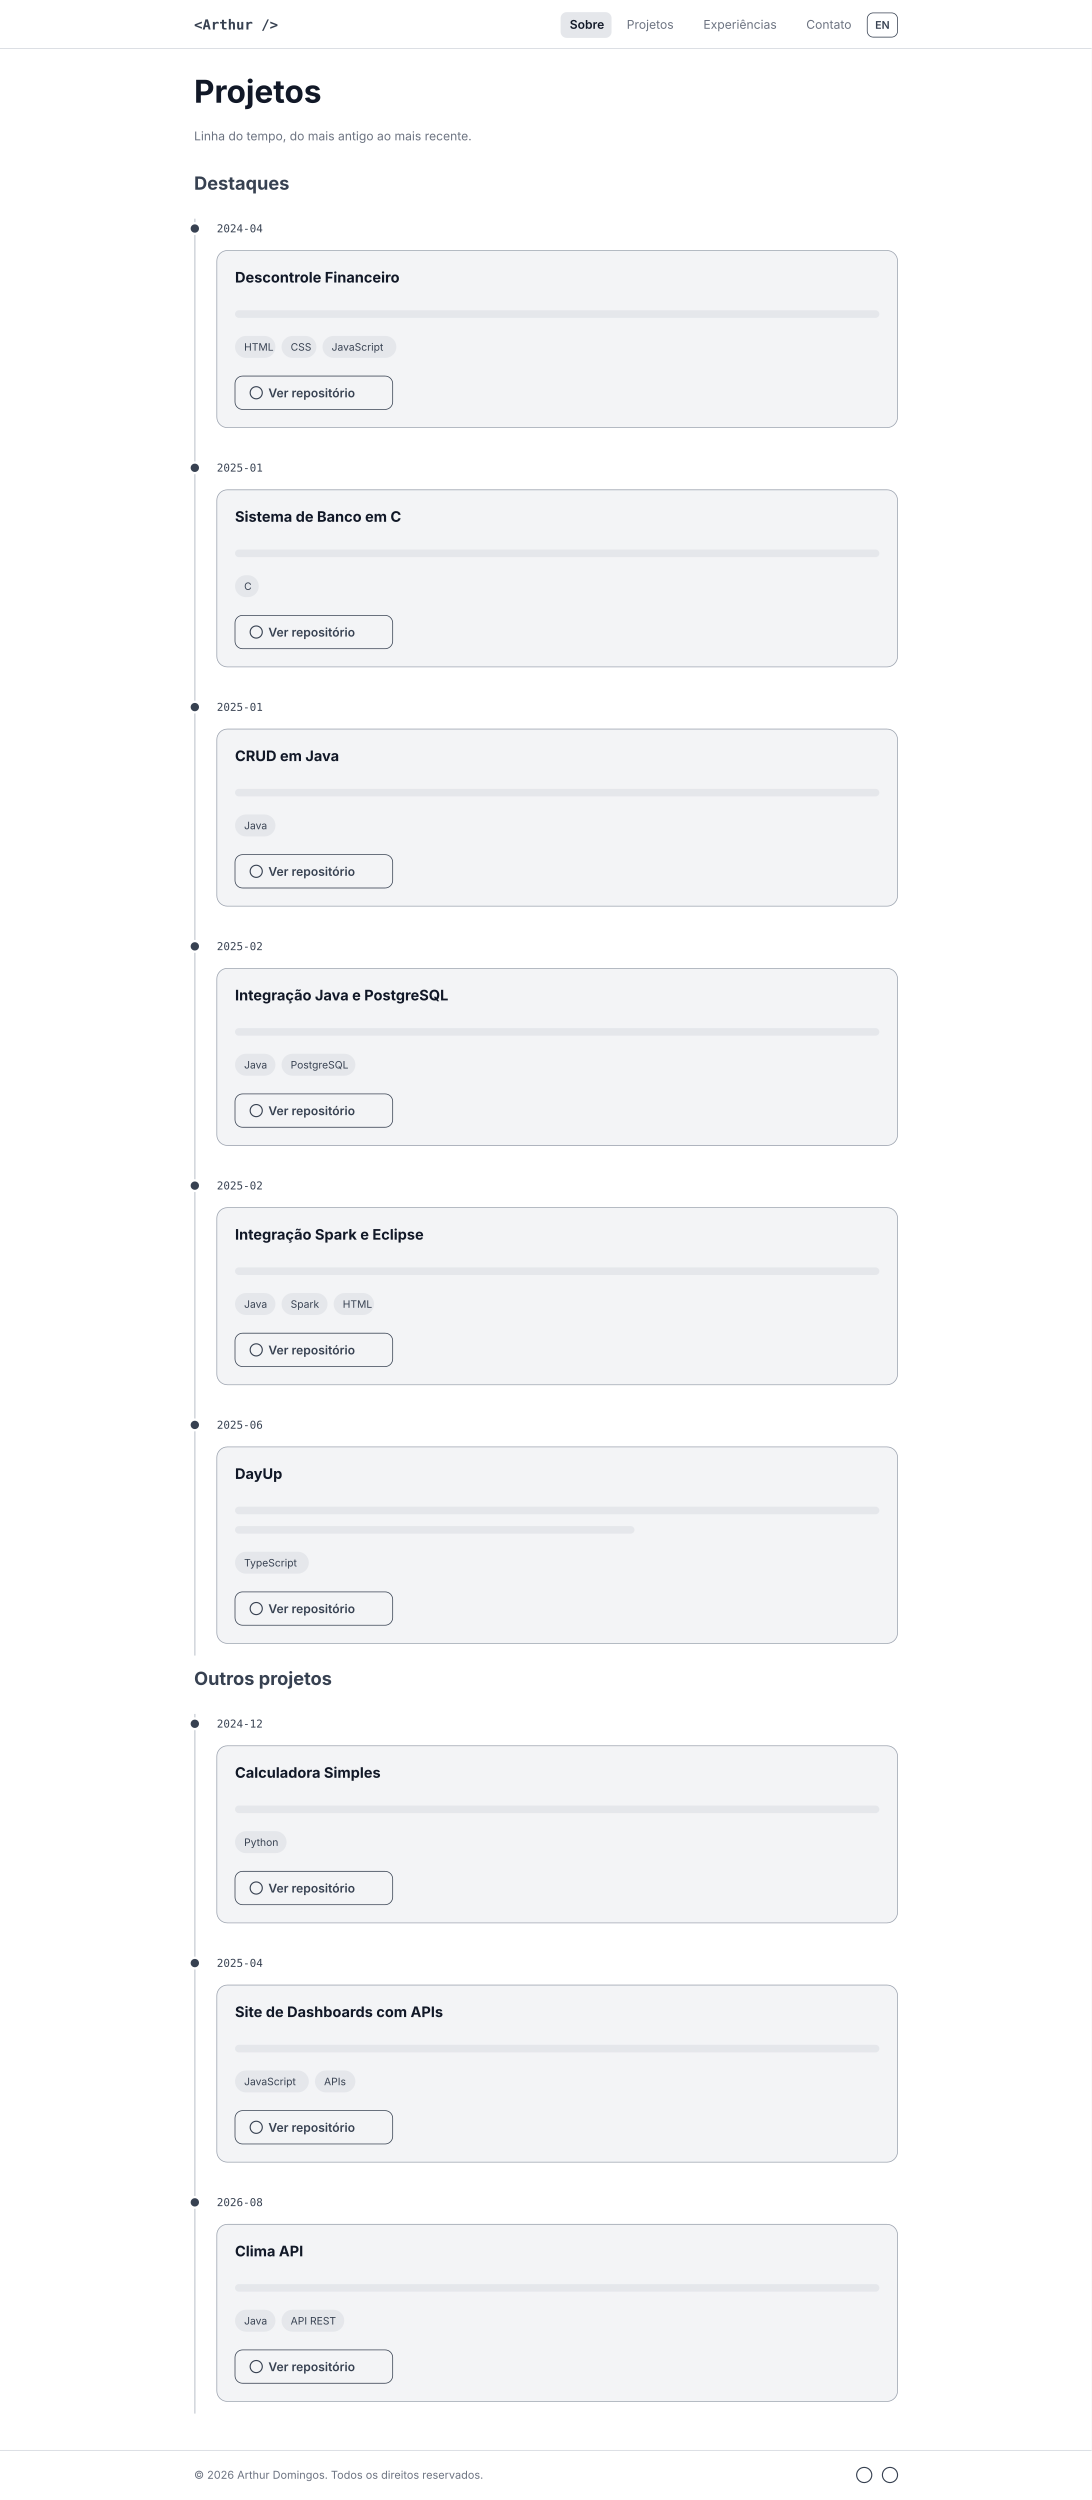
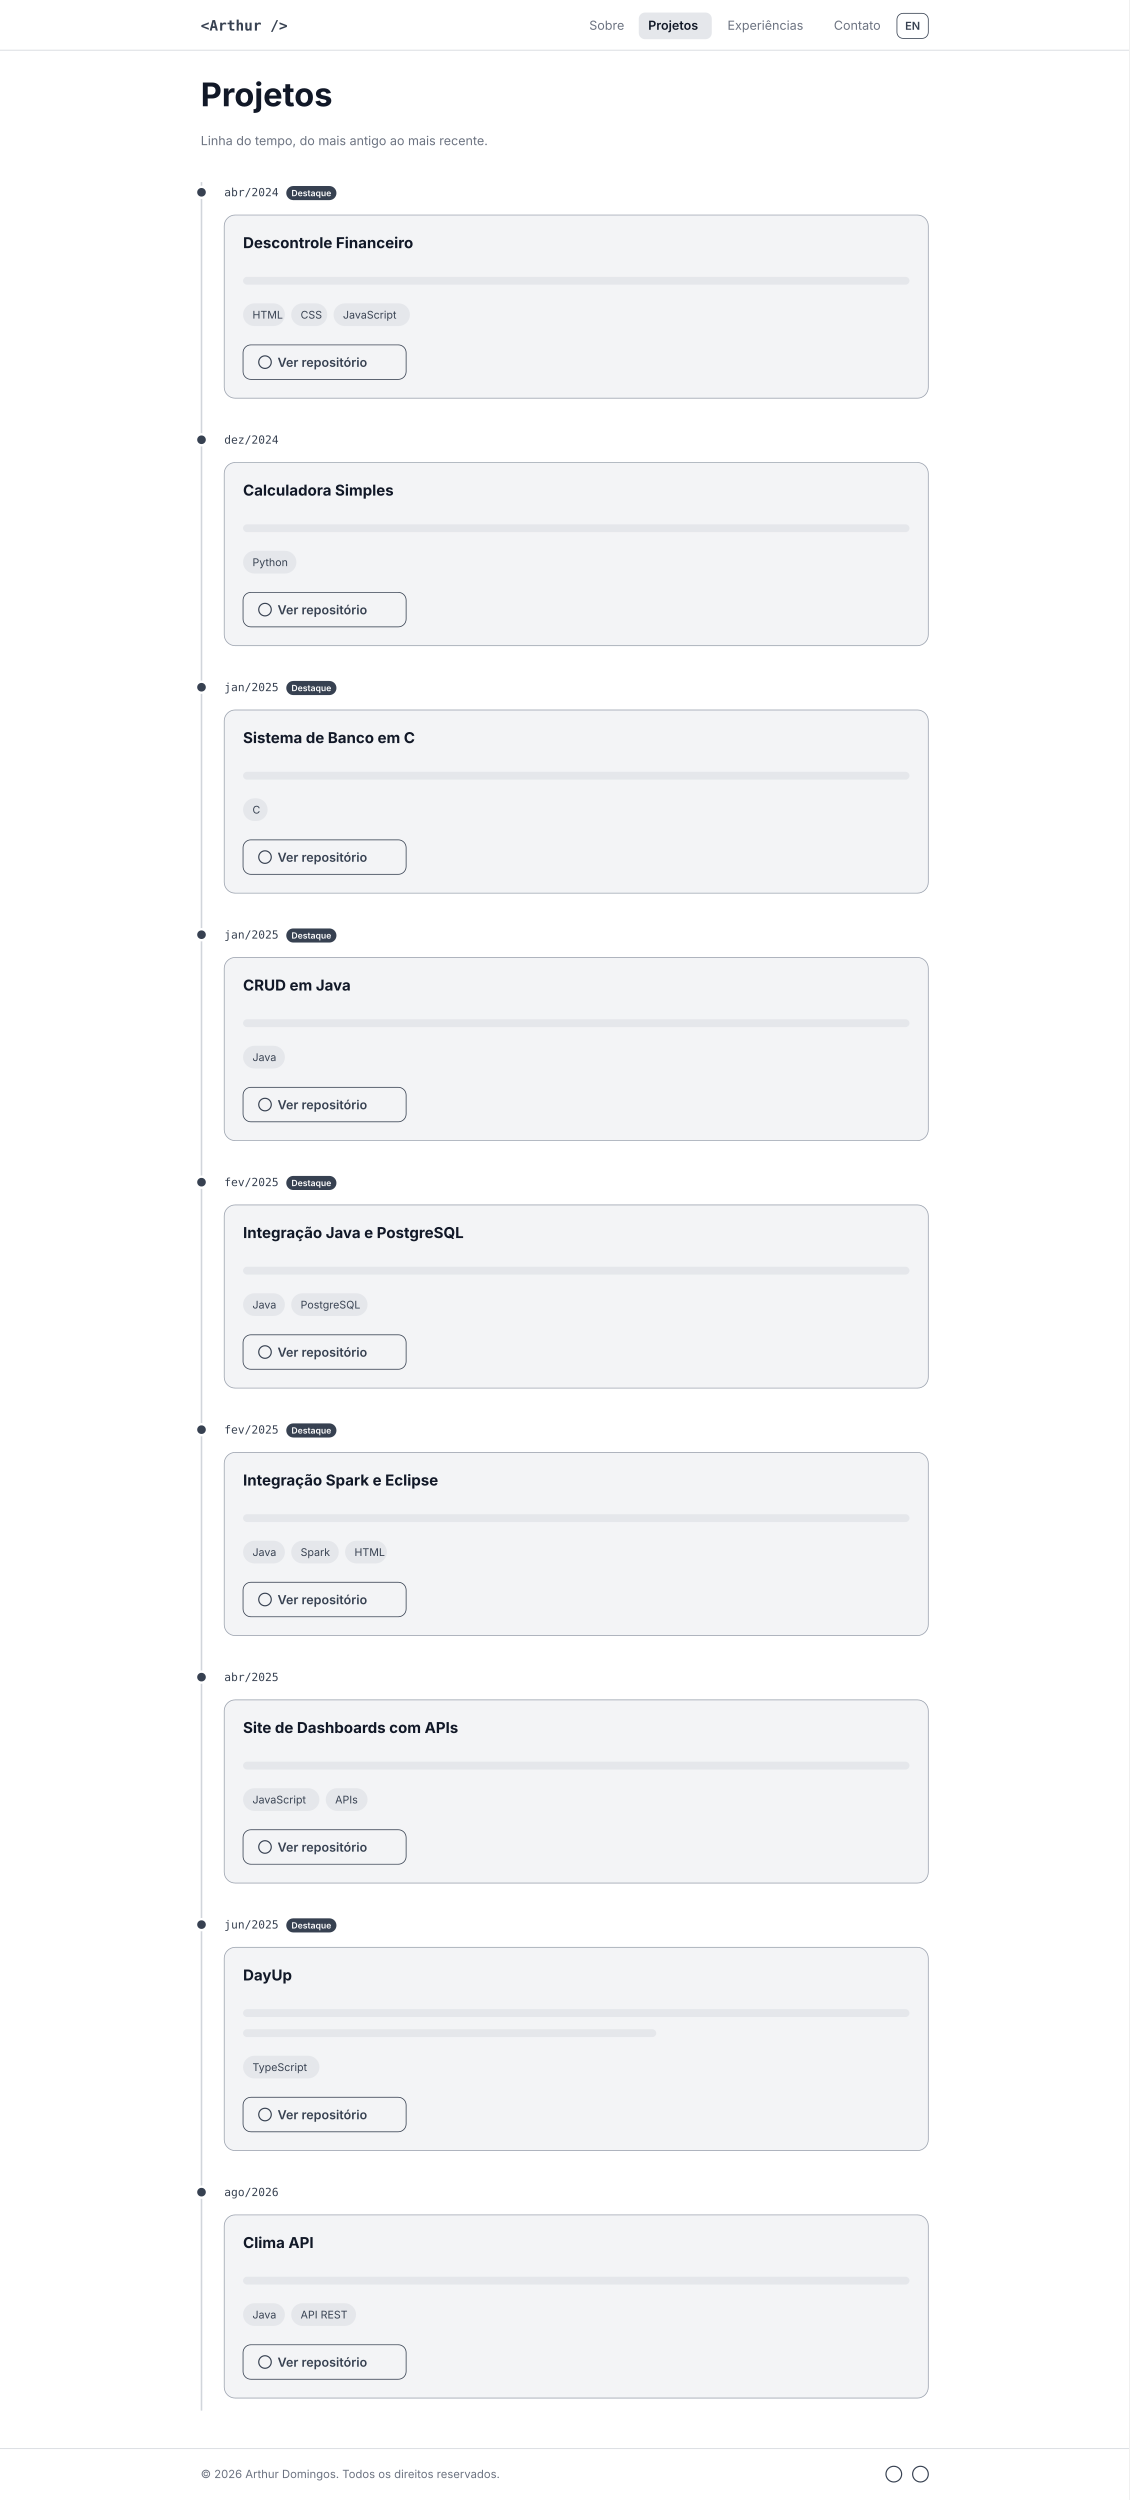
- <svg xmlns="http://www.w3.org/2000/svg" width="1440" height="3297.816" viewBox="0 0 1440 3297.816">
+ <svg xmlns="http://www.w3.org/2000/svg" width="1440" height="3188.616" viewBox="0 0 1440 3188.616">
  <g id="Desktop — 02 Projetos">
-     <rect x="0" y="0" width="1440" height="3297.816" rx="0" fill="#FFFFFF" />
+     <rect x="0" y="0" width="1440" height="3188.616" rx="0" fill="#FFFFFF" />
    <g id="Main">
      <g id="Página Projetos">
        <text x="256" y="135.52" font-family="Inter, Arial, sans-serif" font-size="41.6" font-weight="700" fill="#111827">Projetos</text>
        <text x="256" y="185.12" font-family="Inter, Arial, sans-serif" font-size="16" font-weight="400" fill="#6B7280">Linha do tempo, do mais antigo ao mais recente.</text>
-         <text x="256" y="250.256" font-family="Inter, Arial, sans-serif" font-size="24" font-weight="700" fill="#374151">Destaques</text>
-         <g id="Grupo — Destaques">
-           <g id="Timeline">
-             <line x1="257" y1="288.456" x2="257" y2="2183.896" stroke="#D1D5DB" stroke-width="2" />
-             <g id="Item 1 — Descontrole Financeiro">
-               <circle cx="257" cy="301.456" r="7" fill="#374151" stroke="#FFFFFF" stroke-width="3" />
-               <text x="286" y="306.456" font-family="Roboto Mono, monospace" font-size="14.4" font-weight="400" fill="#374151">2024-04</text>
-               <g id="Card projeto">
-                 <rect x="286" y="330.456" width="898" height="233.64" rx="14" fill="#F3F4F6" stroke="#9CA3AF" stroke-width="1" />
-                 <text x="310" y="372.696" font-family="Inter, Arial, sans-serif" font-size="19.2" font-weight="700" fill="#111827">Descontrole Financeiro</text>
-                 <rect x="310" y="409.296" width="850" height="10" rx="5" fill="#E5E7EB" />
-                 <g id="Chips">
-                   <rect x="310" y="443.096" width="53.376" height="29" rx="14.5" fill="#E5E7EB" />
-                   <text x="322" y="462.596" font-family="Inter, Arial, sans-serif" font-size="13.6" font-weight="400" fill="#374151">HTML</text>
-                   <rect x="371.376" y="443.096" width="46.032" height="29" rx="14.5" fill="#E5E7EB" />
-                   <text x="383.376" y="462.596" font-family="Inter, Arial, sans-serif" font-size="13.6" font-weight="400" fill="#374151">CSS</text>
-                   <rect x="425.408" y="443.096" width="97.44" height="29" rx="14.5" fill="#E5E7EB" />
-                   <text x="437.408" y="462.596" font-family="Inter, Arial, sans-serif" font-size="13.6" font-weight="400" fill="#374151">JavaScript</text>
-                 </g>
-                 <g id="Botão / Ver repositório">
-                   <rect x="310" y="496.096" width="208" height="44" rx="10" fill="none" stroke="#374151" stroke-width="1" />
-                   <circle cx="338" cy="518.096" r="8" fill="none" stroke="#374151" stroke-width="1.5" />
-                   <text x="354" y="524.096" font-family="Inter, Arial, sans-serif" font-size="16" font-weight="600" fill="#374151">Ver repositório</text>
-                 </g>
-               </g>
-             </g>
-             <g id="Item 2 — Sistema de Banco em C">
-               <circle cx="257" cy="617.096" r="7" fill="#374151" stroke="#FFFFFF" stroke-width="3" />
-               <text x="286" y="622.096" font-family="Roboto Mono, monospace" font-size="14.4" font-weight="400" fill="#374151">2025-01</text>
-               <g id="Card projeto">
-                 <rect x="286" y="646.096" width="898" height="233.64" rx="14" fill="#F3F4F6" stroke="#9CA3AF" stroke-width="1" />
-                 <text x="310" y="688.336" font-family="Inter, Arial, sans-serif" font-size="19.2" font-weight="700" fill="#111827">Sistema de Banco em C</text>
-                 <rect x="310" y="724.936" width="850" height="10" rx="5" fill="#E5E7EB" />
-                 <g id="Chips">
-                   <rect x="310" y="758.736" width="31.344" height="29" rx="14.5" fill="#E5E7EB" />
-                   <text x="322" y="778.236" font-family="Inter, Arial, sans-serif" font-size="13.6" font-weight="400" fill="#374151">C</text>
-                 </g>
-                 <g id="Botão / Ver repositório">
-                   <rect x="310" y="811.736" width="208" height="44" rx="10" fill="none" stroke="#374151" stroke-width="1" />
-                   <circle cx="338" cy="833.736" r="8" fill="none" stroke="#374151" stroke-width="1.5" />
-                   <text x="354" y="839.736" font-family="Inter, Arial, sans-serif" font-size="16" font-weight="600" fill="#374151">Ver repositório</text>
-                 </g>
-               </g>
-             </g>
-             <g id="Item 3 — CRUD em Java">
-               <circle cx="257" cy="932.736" r="7" fill="#374151" stroke="#FFFFFF" stroke-width="3" />
-               <text x="286" y="937.736" font-family="Roboto Mono, monospace" font-size="14.4" font-weight="400" fill="#374151">2025-01</text>
-               <g id="Card projeto">
-                 <rect x="286" y="961.736" width="898" height="233.64" rx="14" fill="#F3F4F6" stroke="#9CA3AF" stroke-width="1" />
-                 <text x="310" y="1003.976" font-family="Inter, Arial, sans-serif" font-size="19.2" font-weight="700" fill="#111827">CRUD em Java</text>
-                 <rect x="310" y="1040.576" width="850" height="10" rx="5" fill="#E5E7EB" />
-                 <g id="Chips">
-                   <rect x="310" y="1074.376" width="53.376" height="29" rx="14.5" fill="#E5E7EB" />
-                   <text x="322" y="1093.876" font-family="Inter, Arial, sans-serif" font-size="13.6" font-weight="400" fill="#374151">Java</text>
-                 </g>
-                 <g id="Botão / Ver repositório">
-                   <rect x="310" y="1127.376" width="208" height="44" rx="10" fill="none" stroke="#374151" stroke-width="1" />
-                   <circle cx="338" cy="1149.376" r="8" fill="none" stroke="#374151" stroke-width="1.5" />
-                   <text x="354" y="1155.376" font-family="Inter, Arial, sans-serif" font-size="16" font-weight="600" fill="#374151">Ver repositório</text>
-                 </g>
-               </g>
-             </g>
-             <g id="Item 4 — Integração Java e PostgreSQL">
-               <circle cx="257" cy="1248.376" r="7" fill="#374151" stroke="#FFFFFF" stroke-width="3" />
-               <text x="286" y="1253.376" font-family="Roboto Mono, monospace" font-size="14.4" font-weight="400" fill="#374151">2025-02</text>
-               <g id="Card projeto">
-                 <rect x="286" y="1277.376" width="898" height="233.64" rx="14" fill="#F3F4F6" stroke="#9CA3AF" stroke-width="1" />
-                 <text x="310" y="1319.616" font-family="Inter, Arial, sans-serif" font-size="19.2" font-weight="700" fill="#111827">Integração Java e PostgreSQL</text>
-                 <rect x="310" y="1356.216" width="850" height="10" rx="5" fill="#E5E7EB" />
-                 <g id="Chips">
-                   <rect x="310" y="1390.016" width="53.376" height="29" rx="14.5" fill="#E5E7EB" />
-                   <text x="322" y="1409.516" font-family="Inter, Arial, sans-serif" font-size="13.6" font-weight="400" fill="#374151">Java</text>
-                   <rect x="371.376" y="1390.016" width="97.44" height="29" rx="14.5" fill="#E5E7EB" />
-                   <text x="383.376" y="1409.516" font-family="Inter, Arial, sans-serif" font-size="13.6" font-weight="400" fill="#374151">PostgreSQL</text>
-                 </g>
-                 <g id="Botão / Ver repositório">
-                   <rect x="310" y="1443.016" width="208" height="44" rx="10" fill="none" stroke="#374151" stroke-width="1" />
-                   <circle cx="338" cy="1465.016" r="8" fill="none" stroke="#374151" stroke-width="1.5" />
-                   <text x="354" y="1471.016" font-family="Inter, Arial, sans-serif" font-size="16" font-weight="600" fill="#374151">Ver repositório</text>
-                 </g>
-               </g>
-             </g>
-             <g id="Item 5 — Integração Spark e Eclipse">
-               <circle cx="257" cy="1564.016" r="7" fill="#374151" stroke="#FFFFFF" stroke-width="3" />
-               <text x="286" y="1569.016" font-family="Roboto Mono, monospace" font-size="14.4" font-weight="400" fill="#374151">2025-02</text>
-               <g id="Card projeto">
-                 <rect x="286" y="1593.016" width="898" height="233.64" rx="14" fill="#F3F4F6" stroke="#9CA3AF" stroke-width="1" />
-                 <text x="310" y="1635.256" font-family="Inter, Arial, sans-serif" font-size="19.2" font-weight="700" fill="#111827">Integração Spark e Eclipse</text>
-                 <rect x="310" y="1671.856" width="850" height="10" rx="5" fill="#E5E7EB" />
-                 <g id="Chips">
-                   <rect x="310" y="1705.656" width="53.376" height="29" rx="14.5" fill="#E5E7EB" />
-                   <text x="322" y="1725.156" font-family="Inter, Arial, sans-serif" font-size="13.6" font-weight="400" fill="#374151">Java</text>
-                   <rect x="371.376" y="1705.656" width="60.72" height="29" rx="14.5" fill="#E5E7EB" />
-                   <text x="383.376" y="1725.156" font-family="Inter, Arial, sans-serif" font-size="13.6" font-weight="400" fill="#374151">Spark</text>
-                   <rect x="440.096" y="1705.656" width="53.376" height="29" rx="14.5" fill="#E5E7EB" />
-                   <text x="452.096" y="1725.156" font-family="Inter, Arial, sans-serif" font-size="13.6" font-weight="400" fill="#374151">HTML</text>
-                 </g>
-                 <g id="Botão / Ver repositório">
-                   <rect x="310" y="1758.656" width="208" height="44" rx="10" fill="none" stroke="#374151" stroke-width="1" />
-                   <circle cx="338" cy="1780.656" r="8" fill="none" stroke="#374151" stroke-width="1.5" />
-                   <text x="354" y="1786.656" font-family="Inter, Arial, sans-serif" font-size="16" font-weight="600" fill="#374151">Ver repositório</text>
-                 </g>
-               </g>
-             </g>
-             <g id="Item 6 — DayUp">
-               <circle cx="257" cy="1879.656" r="7" fill="#374151" stroke="#FFFFFF" stroke-width="3" />
-               <text x="286" y="1884.656" font-family="Roboto Mono, monospace" font-size="14.4" font-weight="400" fill="#374151">2025-06</text>
-               <g id="Card projeto">
-                 <rect x="286" y="1908.656" width="898" height="259.24" rx="14" fill="#F3F4F6" stroke="#9CA3AF" stroke-width="1" />
-                 <text x="310" y="1950.896" font-family="Inter, Arial, sans-serif" font-size="19.2" font-weight="700" fill="#111827">DayUp</text>
-                 <rect x="310" y="1987.496" width="850" height="10" rx="5" fill="#E5E7EB" />
-                 <rect x="310" y="2013.096" width="527" height="10" rx="5" fill="#E5E7EB" />
-                 <g id="Chips">
-                   <rect x="310" y="2046.896" width="97.44" height="29" rx="14.5" fill="#E5E7EB" />
-                   <text x="322" y="2066.396" font-family="Inter, Arial, sans-serif" font-size="13.6" font-weight="400" fill="#374151">TypeScript</text>
-                 </g>
-                 <g id="Botão / Ver repositório">
-                   <rect x="310" y="2099.896" width="208" height="44" rx="10" fill="none" stroke="#374151" stroke-width="1" />
-                   <circle cx="338" cy="2121.896" r="8" fill="none" stroke="#374151" stroke-width="1.5" />
-                   <text x="354" y="2127.896" font-family="Inter, Arial, sans-serif" font-size="16" font-weight="600" fill="#374151">Ver repositório</text>
-                 </g>
-               </g>
-             </g>
-           </g>
-         </g>
-         <text x="256" y="2222.696" font-family="Inter, Arial, sans-serif" font-size="24" font-weight="700" fill="#374151">Outros projetos</text>
-         <g id="Grupo — Outros projetos">
-           <g id="Timeline">
-             <line x1="257" y1="2260.896" x2="257" y2="3183.816" stroke="#D1D5DB" stroke-width="2" />
-             <g id="Item 1 — Calculadora Simples">
-               <circle cx="257" cy="2273.896" r="7" fill="#374151" stroke="#FFFFFF" stroke-width="3" />
-               <text x="286" y="2278.896" font-family="Roboto Mono, monospace" font-size="14.4" font-weight="400" fill="#374151">2024-12</text>
-               <g id="Card projeto">
-                 <rect x="286" y="2302.896" width="898" height="233.64" rx="14" fill="#F3F4F6" stroke="#9CA3AF" stroke-width="1" />
-                 <text x="310" y="2345.136" font-family="Inter, Arial, sans-serif" font-size="19.2" font-weight="700" fill="#111827">Calculadora Simples</text>
-                 <rect x="310" y="2381.736" width="850" height="10" rx="5" fill="#E5E7EB" />
-                 <g id="Chips">
-                   <rect x="310" y="2415.536" width="68.064" height="29" rx="14.5" fill="#E5E7EB" />
-                   <text x="322" y="2435.036" font-family="Inter, Arial, sans-serif" font-size="13.6" font-weight="400" fill="#374151">Python</text>
-                 </g>
-                 <g id="Botão / Ver repositório">
-                   <rect x="310" y="2468.536" width="208" height="44" rx="10" fill="none" stroke="#374151" stroke-width="1" />
-                   <circle cx="338" cy="2490.536" r="8" fill="none" stroke="#374151" stroke-width="1.5" />
-                   <text x="354" y="2496.536" font-family="Inter, Arial, sans-serif" font-size="16" font-weight="600" fill="#374151">Ver repositório</text>
-                 </g>
-               </g>
-             </g>
-             <g id="Item 2 — Site de Dashboards com APIs">
-               <circle cx="257" cy="2589.536" r="7" fill="#374151" stroke="#FFFFFF" stroke-width="3" />
-               <text x="286" y="2594.536" font-family="Roboto Mono, monospace" font-size="14.4" font-weight="400" fill="#374151">2025-04</text>
-               <g id="Card projeto">
-                 <rect x="286" y="2618.536" width="898" height="233.64" rx="14" fill="#F3F4F6" stroke="#9CA3AF" stroke-width="1" />
-                 <text x="310" y="2660.776" font-family="Inter, Arial, sans-serif" font-size="19.2" font-weight="700" fill="#111827">Site de Dashboards com APIs</text>
-                 <rect x="310" y="2697.376" width="850" height="10" rx="5" fill="#E5E7EB" />
-                 <g id="Chips">
-                   <rect x="310" y="2731.176" width="97.44" height="29" rx="14.5" fill="#E5E7EB" />
-                   <text x="322" y="2750.676" font-family="Inter, Arial, sans-serif" font-size="13.6" font-weight="400" fill="#374151">JavaScript</text>
-                   <rect x="415.44" y="2731.176" width="53.376" height="29" rx="14.5" fill="#E5E7EB" />
-                   <text x="427.44" y="2750.676" font-family="Inter, Arial, sans-serif" font-size="13.6" font-weight="400" fill="#374151">APIs</text>
-                 </g>
-                 <g id="Botão / Ver repositório">
-                   <rect x="310" y="2784.176" width="208" height="44" rx="10" fill="none" stroke="#374151" stroke-width="1" />
-                   <circle cx="338" cy="2806.176" r="8" fill="none" stroke="#374151" stroke-width="1.5" />
-                   <text x="354" y="2812.176" font-family="Inter, Arial, sans-serif" font-size="16" font-weight="600" fill="#374151">Ver repositório</text>
-                 </g>
-               </g>
-             </g>
-             <g id="Item 3 — Clima API">
-               <circle cx="257" cy="2905.176" r="7" fill="#374151" stroke="#FFFFFF" stroke-width="3" />
-               <text x="286" y="2910.176" font-family="Roboto Mono, monospace" font-size="14.4" font-weight="400" fill="#374151">2026-08</text>
-               <g id="Card projeto">
-                 <rect x="286" y="2934.176" width="898" height="233.64" rx="14" fill="#F3F4F6" stroke="#9CA3AF" stroke-width="1" />
-                 <text x="310" y="2976.416" font-family="Inter, Arial, sans-serif" font-size="19.2" font-weight="700" fill="#111827">Clima API</text>
-                 <rect x="310" y="3013.016" width="850" height="10" rx="5" fill="#E5E7EB" />
-                 <g id="Chips">
-                   <rect x="310" y="3046.816" width="53.376" height="29" rx="14.5" fill="#E5E7EB" />
-                   <text x="322" y="3066.316" font-family="Inter, Arial, sans-serif" font-size="13.6" font-weight="400" fill="#374151">Java</text>
-                   <rect x="371.376" y="3046.816" width="82.752" height="29" rx="14.5" fill="#E5E7EB" />
-                   <text x="383.376" y="3066.316" font-family="Inter, Arial, sans-serif" font-size="13.6" font-weight="400" fill="#374151">API REST</text>
-                 </g>
-                 <g id="Botão / Ver repositório">
-                   <rect x="310" y="3099.816" width="208" height="44" rx="10" fill="none" stroke="#374151" stroke-width="1" />
-                   <circle cx="338" cy="3121.816" r="8" fill="none" stroke="#374151" stroke-width="1.5" />
-                   <text x="354" y="3127.816" font-family="Inter, Arial, sans-serif" font-size="16" font-weight="600" fill="#374151">Ver repositório</text>
-                 </g>
+         <g id="Timeline">
+           <line x1="257" y1="232.256" x2="257" y2="3074.616" stroke="#D1D5DB" stroke-width="2" />
+           <g id="Item 1 — Descontrole Financeiro" transform="translate(0 -56.2)">
+             <circle cx="257" cy="301.456" r="7" fill="#374151" stroke="#FFFFFF" stroke-width="3" />
+             <text x="286" y="306.456" font-family="Roboto Mono, monospace" font-size="14.4" font-weight="400" fill="#374151">abr/2024</text>
+             <g id="Selo Destaque">
+               <rect x="365.12" y="293.456" width="64" height="18" rx="9" fill="#374151" />
+               <text x="397.12" y="306.456" font-family="Inter, Arial, sans-serif" font-size="11" font-weight="600" fill="#fff" text-anchor="middle">Destaque</text>
+             </g>
+             <g id="Card projeto">
+               <rect x="286" y="330.456" width="898" height="233.64" rx="14" fill="#F3F4F6" stroke="#9CA3AF" stroke-width="1" />
+               <text x="310" y="372.696" font-family="Inter, Arial, sans-serif" font-size="19.2" font-weight="700" fill="#111827">Descontrole Financeiro</text>
+               <rect x="310" y="409.296" width="850" height="10" rx="5" fill="#E5E7EB" />
+               <g id="Chips">
+                 <rect x="310" y="443.096" width="53.376" height="29" rx="14.5" fill="#E5E7EB" />
+                 <text x="322" y="462.596" font-family="Inter, Arial, sans-serif" font-size="13.6" font-weight="400" fill="#374151">HTML</text>
+                 <rect x="371.376" y="443.096" width="46.032" height="29" rx="14.5" fill="#E5E7EB" />
+                 <text x="383.376" y="462.596" font-family="Inter, Arial, sans-serif" font-size="13.6" font-weight="400" fill="#374151">CSS</text>
+                 <rect x="425.408" y="443.096" width="97.44" height="29" rx="14.5" fill="#E5E7EB" />
+                 <text x="437.408" y="462.596" font-family="Inter, Arial, sans-serif" font-size="13.6" font-weight="400" fill="#374151">JavaScript</text>
+               </g>
+               <g id="Botão / Ver repositório">
+                 <rect x="310" y="496.096" width="208" height="44" rx="10" fill="none" stroke="#374151" stroke-width="1" />
+                 <circle cx="338" cy="518.096" r="8" fill="none" stroke="#374151" stroke-width="1.5" />
+                 <text x="354" y="524.096" font-family="Inter, Arial, sans-serif" font-size="16" font-weight="600" fill="#374151">Ver repositório</text>
+               </g>
+             </g>
+           </g>
+           <g id="Item 2 — Calculadora Simples" transform="translate(0 -1713)">
+             <circle cx="257" cy="2273.896" r="7" fill="#374151" stroke="#FFFFFF" stroke-width="3" />
+             <text x="286" y="2278.896" font-family="Roboto Mono, monospace" font-size="14.4" font-weight="400" fill="#374151">dez/2024</text>
+             <g id="Card projeto">
+               <rect x="286" y="2302.896" width="898" height="233.64" rx="14" fill="#F3F4F6" stroke="#9CA3AF" stroke-width="1" />
+               <text x="310" y="2345.136" font-family="Inter, Arial, sans-serif" font-size="19.2" font-weight="700" fill="#111827">Calculadora Simples</text>
+               <rect x="310" y="2381.736" width="850" height="10" rx="5" fill="#E5E7EB" />
+               <g id="Chips">
+                 <rect x="310" y="2415.536" width="68.064" height="29" rx="14.5" fill="#E5E7EB" />
+                 <text x="322" y="2435.036" font-family="Inter, Arial, sans-serif" font-size="13.6" font-weight="400" fill="#374151">Python</text>
+               </g>
+               <g id="Botão / Ver repositório">
+                 <rect x="310" y="2468.536" width="208" height="44" rx="10" fill="none" stroke="#374151" stroke-width="1" />
+                 <circle cx="338" cy="2490.536" r="8" fill="none" stroke="#374151" stroke-width="1.5" />
+                 <text x="354" y="2496.536" font-family="Inter, Arial, sans-serif" font-size="16" font-weight="600" fill="#374151">Ver repositório</text>
+               </g>
+             </g>
+           </g>
+           <g id="Item 3 — Sistema de Banco em C" transform="translate(0 259.44)">
+             <circle cx="257" cy="617.096" r="7" fill="#374151" stroke="#FFFFFF" stroke-width="3" />
+             <text x="286" y="622.096" font-family="Roboto Mono, monospace" font-size="14.4" font-weight="400" fill="#374151">jan/2025</text>
+             <g id="Selo Destaque">
+               <rect x="365.12" y="609.096" width="64" height="18" rx="9" fill="#374151" />
+               <text x="397.12" y="622.096" font-family="Inter, Arial, sans-serif" font-size="11" font-weight="600" fill="#fff" text-anchor="middle">Destaque</text>
+             </g>
+             <g id="Card projeto">
+               <rect x="286" y="646.096" width="898" height="233.64" rx="14" fill="#F3F4F6" stroke="#9CA3AF" stroke-width="1" />
+               <text x="310" y="688.336" font-family="Inter, Arial, sans-serif" font-size="19.2" font-weight="700" fill="#111827">Sistema de Banco em C</text>
+               <rect x="310" y="724.936" width="850" height="10" rx="5" fill="#E5E7EB" />
+               <g id="Chips">
+                 <rect x="310" y="758.736" width="31.344" height="29" rx="14.5" fill="#E5E7EB" />
+                 <text x="322" y="778.236" font-family="Inter, Arial, sans-serif" font-size="13.6" font-weight="400" fill="#374151">C</text>
+               </g>
+               <g id="Botão / Ver repositório">
+                 <rect x="310" y="811.736" width="208" height="44" rx="10" fill="none" stroke="#374151" stroke-width="1" />
+                 <circle cx="338" cy="833.736" r="8" fill="none" stroke="#374151" stroke-width="1.5" />
+                 <text x="354" y="839.736" font-family="Inter, Arial, sans-serif" font-size="16" font-weight="600" fill="#374151">Ver repositório</text>
+               </g>
+             </g>
+           </g>
+           <g id="Item 4 — CRUD em Java" transform="translate(0 259.44)">
+             <circle cx="257" cy="932.736" r="7" fill="#374151" stroke="#FFFFFF" stroke-width="3" />
+             <text x="286" y="937.736" font-family="Roboto Mono, monospace" font-size="14.4" font-weight="400" fill="#374151">jan/2025</text>
+             <g id="Selo Destaque">
+               <rect x="365.12" y="924.736" width="64" height="18" rx="9" fill="#374151" />
+               <text x="397.12" y="937.736" font-family="Inter, Arial, sans-serif" font-size="11" font-weight="600" fill="#fff" text-anchor="middle">Destaque</text>
+             </g>
+             <g id="Card projeto">
+               <rect x="286" y="961.736" width="898" height="233.64" rx="14" fill="#F3F4F6" stroke="#9CA3AF" stroke-width="1" />
+               <text x="310" y="1003.976" font-family="Inter, Arial, sans-serif" font-size="19.2" font-weight="700" fill="#111827">CRUD em Java</text>
+               <rect x="310" y="1040.576" width="850" height="10" rx="5" fill="#E5E7EB" />
+               <g id="Chips">
+                 <rect x="310" y="1074.376" width="53.376" height="29" rx="14.5" fill="#E5E7EB" />
+                 <text x="322" y="1093.876" font-family="Inter, Arial, sans-serif" font-size="13.6" font-weight="400" fill="#374151">Java</text>
+               </g>
+               <g id="Botão / Ver repositório">
+                 <rect x="310" y="1127.376" width="208" height="44" rx="10" fill="none" stroke="#374151" stroke-width="1" />
+                 <circle cx="338" cy="1149.376" r="8" fill="none" stroke="#374151" stroke-width="1.5" />
+                 <text x="354" y="1155.376" font-family="Inter, Arial, sans-serif" font-size="16" font-weight="600" fill="#374151">Ver repositório</text>
+               </g>
+             </g>
+           </g>
+           <g id="Item 5 — Integração Java e PostgreSQL" transform="translate(0 259.44)">
+             <circle cx="257" cy="1248.376" r="7" fill="#374151" stroke="#FFFFFF" stroke-width="3" />
+             <text x="286" y="1253.376" font-family="Roboto Mono, monospace" font-size="14.4" font-weight="400" fill="#374151">fev/2025</text>
+             <g id="Selo Destaque">
+               <rect x="365.12" y="1240.376" width="64" height="18" rx="9" fill="#374151" />
+               <text x="397.12" y="1253.376" font-family="Inter, Arial, sans-serif" font-size="11" font-weight="600" fill="#fff" text-anchor="middle">Destaque</text>
+             </g>
+             <g id="Card projeto">
+               <rect x="286" y="1277.376" width="898" height="233.64" rx="14" fill="#F3F4F6" stroke="#9CA3AF" stroke-width="1" />
+               <text x="310" y="1319.616" font-family="Inter, Arial, sans-serif" font-size="19.2" font-weight="700" fill="#111827">Integração Java e PostgreSQL</text>
+               <rect x="310" y="1356.216" width="850" height="10" rx="5" fill="#E5E7EB" />
+               <g id="Chips">
+                 <rect x="310" y="1390.016" width="53.376" height="29" rx="14.5" fill="#E5E7EB" />
+                 <text x="322" y="1409.516" font-family="Inter, Arial, sans-serif" font-size="13.6" font-weight="400" fill="#374151">Java</text>
+                 <rect x="371.376" y="1390.016" width="97.44" height="29" rx="14.5" fill="#E5E7EB" />
+                 <text x="383.376" y="1409.516" font-family="Inter, Arial, sans-serif" font-size="13.6" font-weight="400" fill="#374151">PostgreSQL</text>
+               </g>
+               <g id="Botão / Ver repositório">
+                 <rect x="310" y="1443.016" width="208" height="44" rx="10" fill="none" stroke="#374151" stroke-width="1" />
+                 <circle cx="338" cy="1465.016" r="8" fill="none" stroke="#374151" stroke-width="1.5" />
+                 <text x="354" y="1471.016" font-family="Inter, Arial, sans-serif" font-size="16" font-weight="600" fill="#374151">Ver repositório</text>
+               </g>
+             </g>
+           </g>
+           <g id="Item 6 — Integração Spark e Eclipse" transform="translate(0 259.44)">
+             <circle cx="257" cy="1564.016" r="7" fill="#374151" stroke="#FFFFFF" stroke-width="3" />
+             <text x="286" y="1569.016" font-family="Roboto Mono, monospace" font-size="14.4" font-weight="400" fill="#374151">fev/2025</text>
+             <g id="Selo Destaque">
+               <rect x="365.12" y="1556.016" width="64" height="18" rx="9" fill="#374151" />
+               <text x="397.12" y="1569.016" font-family="Inter, Arial, sans-serif" font-size="11" font-weight="600" fill="#fff" text-anchor="middle">Destaque</text>
+             </g>
+             <g id="Card projeto">
+               <rect x="286" y="1593.016" width="898" height="233.64" rx="14" fill="#F3F4F6" stroke="#9CA3AF" stroke-width="1" />
+               <text x="310" y="1635.256" font-family="Inter, Arial, sans-serif" font-size="19.2" font-weight="700" fill="#111827">Integração Spark e Eclipse</text>
+               <rect x="310" y="1671.856" width="850" height="10" rx="5" fill="#E5E7EB" />
+               <g id="Chips">
+                 <rect x="310" y="1705.656" width="53.376" height="29" rx="14.5" fill="#E5E7EB" />
+                 <text x="322" y="1725.156" font-family="Inter, Arial, sans-serif" font-size="13.6" font-weight="400" fill="#374151">Java</text>
+                 <rect x="371.376" y="1705.656" width="60.72" height="29" rx="14.5" fill="#E5E7EB" />
+                 <text x="383.376" y="1725.156" font-family="Inter, Arial, sans-serif" font-size="13.6" font-weight="400" fill="#374151">Spark</text>
+                 <rect x="440.096" y="1705.656" width="53.376" height="29" rx="14.5" fill="#E5E7EB" />
+                 <text x="452.096" y="1725.156" font-family="Inter, Arial, sans-serif" font-size="13.6" font-weight="400" fill="#374151">HTML</text>
+               </g>
+               <g id="Botão / Ver repositório">
+                 <rect x="310" y="1758.656" width="208" height="44" rx="10" fill="none" stroke="#374151" stroke-width="1" />
+                 <circle cx="338" cy="1780.656" r="8" fill="none" stroke="#374151" stroke-width="1.5" />
+                 <text x="354" y="1786.656" font-family="Inter, Arial, sans-serif" font-size="16" font-weight="600" fill="#374151">Ver repositório</text>
+               </g>
+             </g>
+           </g>
+           <g id="Item 7 — Site de Dashboards com APIs" transform="translate(0 -450.44)">
+             <circle cx="257" cy="2589.536" r="7" fill="#374151" stroke="#FFFFFF" stroke-width="3" />
+             <text x="286" y="2594.536" font-family="Roboto Mono, monospace" font-size="14.4" font-weight="400" fill="#374151">abr/2025</text>
+             <g id="Card projeto">
+               <rect x="286" y="2618.536" width="898" height="233.64" rx="14" fill="#F3F4F6" stroke="#9CA3AF" stroke-width="1" />
+               <text x="310" y="2660.776" font-family="Inter, Arial, sans-serif" font-size="19.2" font-weight="700" fill="#111827">Site de Dashboards com APIs</text>
+               <rect x="310" y="2697.376" width="850" height="10" rx="5" fill="#E5E7EB" />
+               <g id="Chips">
+                 <rect x="310" y="2731.176" width="97.44" height="29" rx="14.5" fill="#E5E7EB" />
+                 <text x="322" y="2750.676" font-family="Inter, Arial, sans-serif" font-size="13.6" font-weight="400" fill="#374151">JavaScript</text>
+                 <rect x="415.44" y="2731.176" width="53.376" height="29" rx="14.5" fill="#E5E7EB" />
+                 <text x="427.44" y="2750.676" font-family="Inter, Arial, sans-serif" font-size="13.6" font-weight="400" fill="#374151">APIs</text>
+               </g>
+               <g id="Botão / Ver repositório">
+                 <rect x="310" y="2784.176" width="208" height="44" rx="10" fill="none" stroke="#374151" stroke-width="1" />
+                 <circle cx="338" cy="2806.176" r="8" fill="none" stroke="#374151" stroke-width="1.5" />
+                 <text x="354" y="2812.176" font-family="Inter, Arial, sans-serif" font-size="16" font-weight="600" fill="#374151">Ver repositório</text>
+               </g>
+             </g>
+           </g>
+           <g id="Item 8 — DayUp" transform="translate(0 575.08)">
+             <circle cx="257" cy="1879.656" r="7" fill="#374151" stroke="#FFFFFF" stroke-width="3" />
+             <text x="286" y="1884.656" font-family="Roboto Mono, monospace" font-size="14.4" font-weight="400" fill="#374151">jun/2025</text>
+             <g id="Selo Destaque">
+               <rect x="365.12" y="1871.656" width="64" height="18" rx="9" fill="#374151" />
+               <text x="397.12" y="1884.656" font-family="Inter, Arial, sans-serif" font-size="11" font-weight="600" fill="#fff" text-anchor="middle">Destaque</text>
+             </g>
+             <g id="Card projeto">
+               <rect x="286" y="1908.656" width="898" height="259.24" rx="14" fill="#F3F4F6" stroke="#9CA3AF" stroke-width="1" />
+               <text x="310" y="1950.896" font-family="Inter, Arial, sans-serif" font-size="19.2" font-weight="700" fill="#111827">DayUp</text>
+               <rect x="310" y="1987.496" width="850" height="10" rx="5" fill="#E5E7EB" />
+               <rect x="310" y="2013.096" width="527" height="10" rx="5" fill="#E5E7EB" />
+               <g id="Chips">
+                 <rect x="310" y="2046.896" width="97.44" height="29" rx="14.5" fill="#E5E7EB" />
+                 <text x="322" y="2066.396" font-family="Inter, Arial, sans-serif" font-size="13.6" font-weight="400" fill="#374151">TypeScript</text>
+               </g>
+               <g id="Botão / Ver repositório">
+                 <rect x="310" y="2099.896" width="208" height="44" rx="10" fill="none" stroke="#374151" stroke-width="1" />
+                 <circle cx="338" cy="2121.896" r="8" fill="none" stroke="#374151" stroke-width="1.5" />
+                 <text x="354" y="2127.896" font-family="Inter, Arial, sans-serif" font-size="16" font-weight="600" fill="#374151">Ver repositório</text>
+               </g>
+             </g>
+           </g>
+           <g id="Item 9 — Clima API" transform="translate(0 -109.2)">
+             <circle cx="257" cy="2905.176" r="7" fill="#374151" stroke="#FFFFFF" stroke-width="3" />
+             <text x="286" y="2910.176" font-family="Roboto Mono, monospace" font-size="14.4" font-weight="400" fill="#374151">ago/2026</text>
+             <g id="Card projeto">
+               <rect x="286" y="2934.176" width="898" height="233.64" rx="14" fill="#F3F4F6" stroke="#9CA3AF" stroke-width="1" />
+               <text x="310" y="2976.416" font-family="Inter, Arial, sans-serif" font-size="19.2" font-weight="700" fill="#111827">Clima API</text>
+               <rect x="310" y="3013.016" width="850" height="10" rx="5" fill="#E5E7EB" />
+               <g id="Chips">
+                 <rect x="310" y="3046.816" width="53.376" height="29" rx="14.5" fill="#E5E7EB" />
+                 <text x="322" y="3066.316" font-family="Inter, Arial, sans-serif" font-size="13.6" font-weight="400" fill="#374151">Java</text>
+                 <rect x="371.376" y="3046.816" width="82.752" height="29" rx="14.5" fill="#E5E7EB" />
+                 <text x="383.376" y="3066.316" font-family="Inter, Arial, sans-serif" font-size="13.6" font-weight="400" fill="#374151">API REST</text>
+               </g>
+               <g id="Botão / Ver repositório">
+                 <rect x="310" y="3099.816" width="208" height="44" rx="10" fill="none" stroke="#374151" stroke-width="1" />
+                 <circle cx="338" cy="3121.816" r="8" fill="none" stroke="#374151" stroke-width="1.5" />
+                 <text x="354" y="3127.816" font-family="Inter, Arial, sans-serif" font-size="16" font-weight="600" fill="#374151">Ver repositório</text>
              </g>
            </g>
          </g>
        </g>
      </g>
    </g>
-     <g id="Footer">
+     <g id="Footer" transform="translate(0 -109.2)">
      <rect x="0" y="3231.816" width="1440" height="66" rx="0" fill="#FFFFFF" />
      <rect x="0" y="3231.816" width="1440" height="1" rx="0" fill="#D1D5DB" />
      <text x="256" y="3269.816" font-family="Inter, Arial, sans-serif" font-size="14.4" font-weight="400" fill="#6B7280">© 2026 Arthur Domingos. Todos os direitos reservados.</text>
      <circle cx="1140" cy="3264.816" r="10" fill="none" stroke="#374151" stroke-width="1.5" />
      <circle cx="1174" cy="3264.816" r="10" fill="none" stroke="#374151" stroke-width="1.5" />
    </g>
    <g id="Header">
      <rect x="0" y="0" width="1440" height="64" rx="0" fill="#FFFFFF" />
      <line x1="0" y1="64" x2="1440" y2="64" stroke="#D1D5DB" stroke-width="1" />
      <text x="256" y="39" font-family="Roboto Mono, monospace" font-size="18.4" font-weight="700" fill="#374151">&lt;Arthur /&gt;</text>
-       <rect x="739.52" y="16" width="67.2" height="34" rx="8" fill="#E5E7EB" />
-       <text x="751.52" y="38" font-family="Inter, Arial, sans-serif" font-size="16" font-weight="600" fill="#111827">Sobre</text>
-       <text x="826.72" y="38" font-family="Inter, Arial, sans-serif" font-size="16" font-weight="400" fill="#6B7280">Projetos</text>
+       <rect x="814.72" y="16" width="93.12" height="34" rx="8" fill="#E5E7EB" />
+       <text x="751.52" y="38" font-family="Inter, Arial, sans-serif" font-size="16" font-weight="400" fill="#6B7280">Sobre</text>
+       <text x="826.72" y="38" font-family="Inter, Arial, sans-serif" font-size="16" font-weight="600" fill="#111827">Projetos</text>
      <text x="927.84" y="38" font-family="Inter, Arial, sans-serif" font-size="16" font-weight="400" fill="#6B7280">Experiências</text>
      <text x="1063.52" y="38" font-family="Inter, Arial, sans-serif" font-size="16" font-weight="400" fill="#6B7280">Contato</text>
      <rect x="1144" y="17" width="40" height="32" rx="8" fill="none" stroke="#374151" stroke-width="1" />
      <text x="1164" y="38" font-family="Inter, Arial, sans-serif" font-size="14" font-weight="600" fill="#374151" text-anchor="middle">EN</text>
    </g>
  </g>
</svg>
